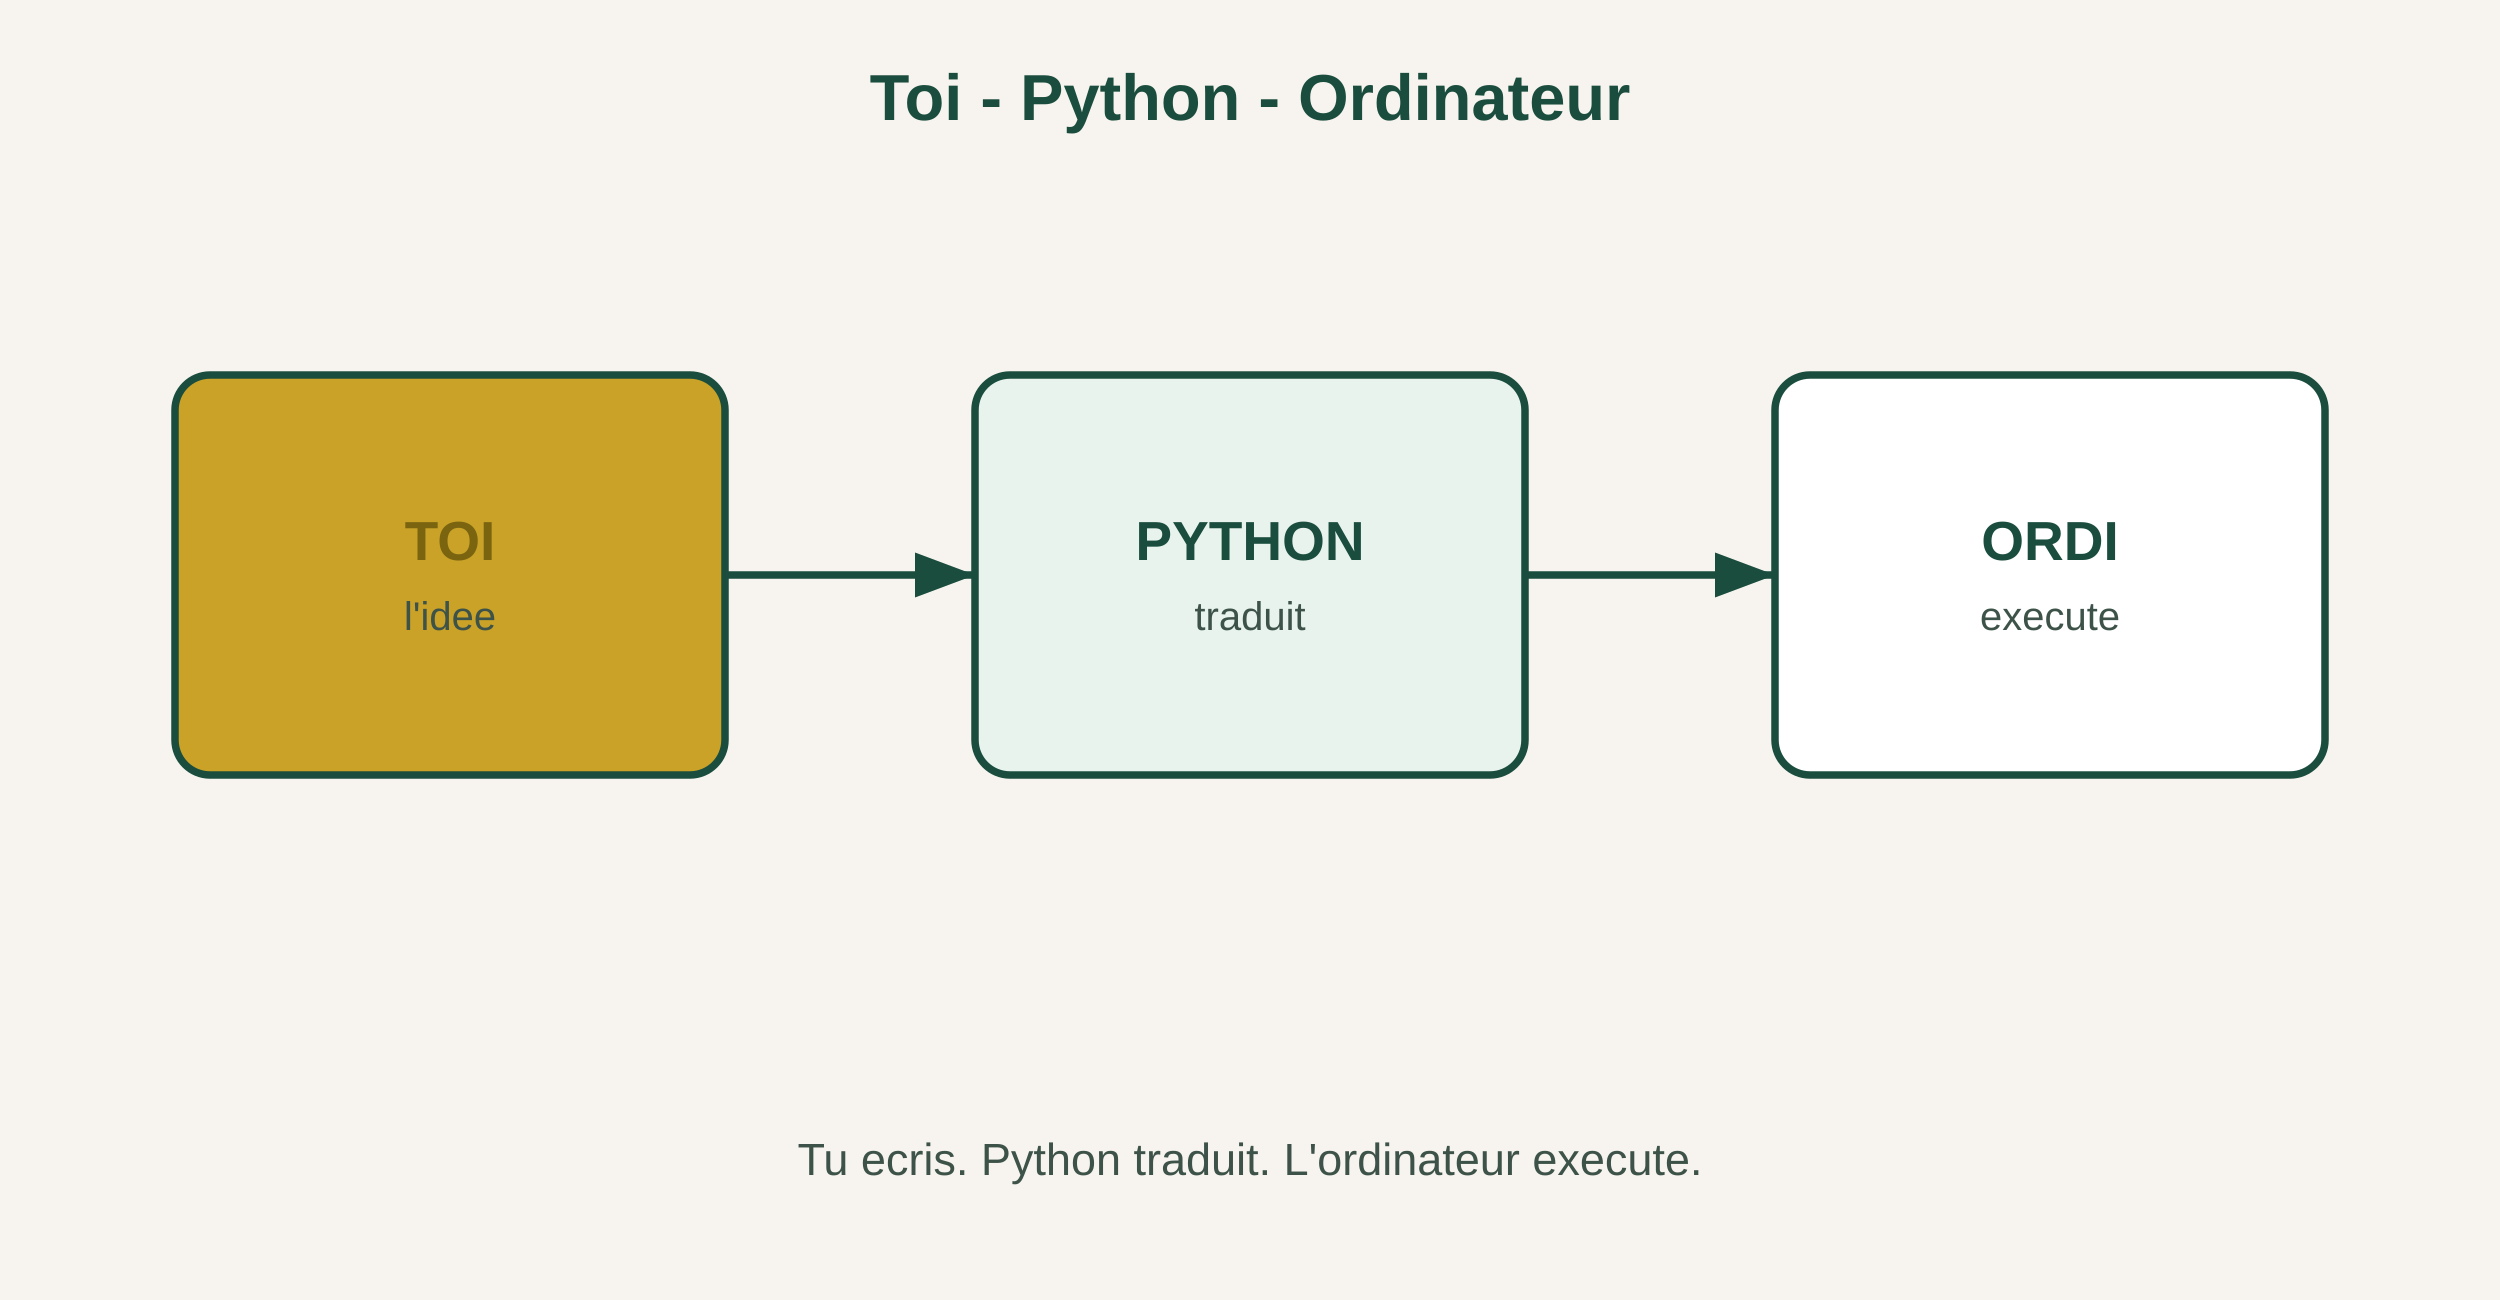
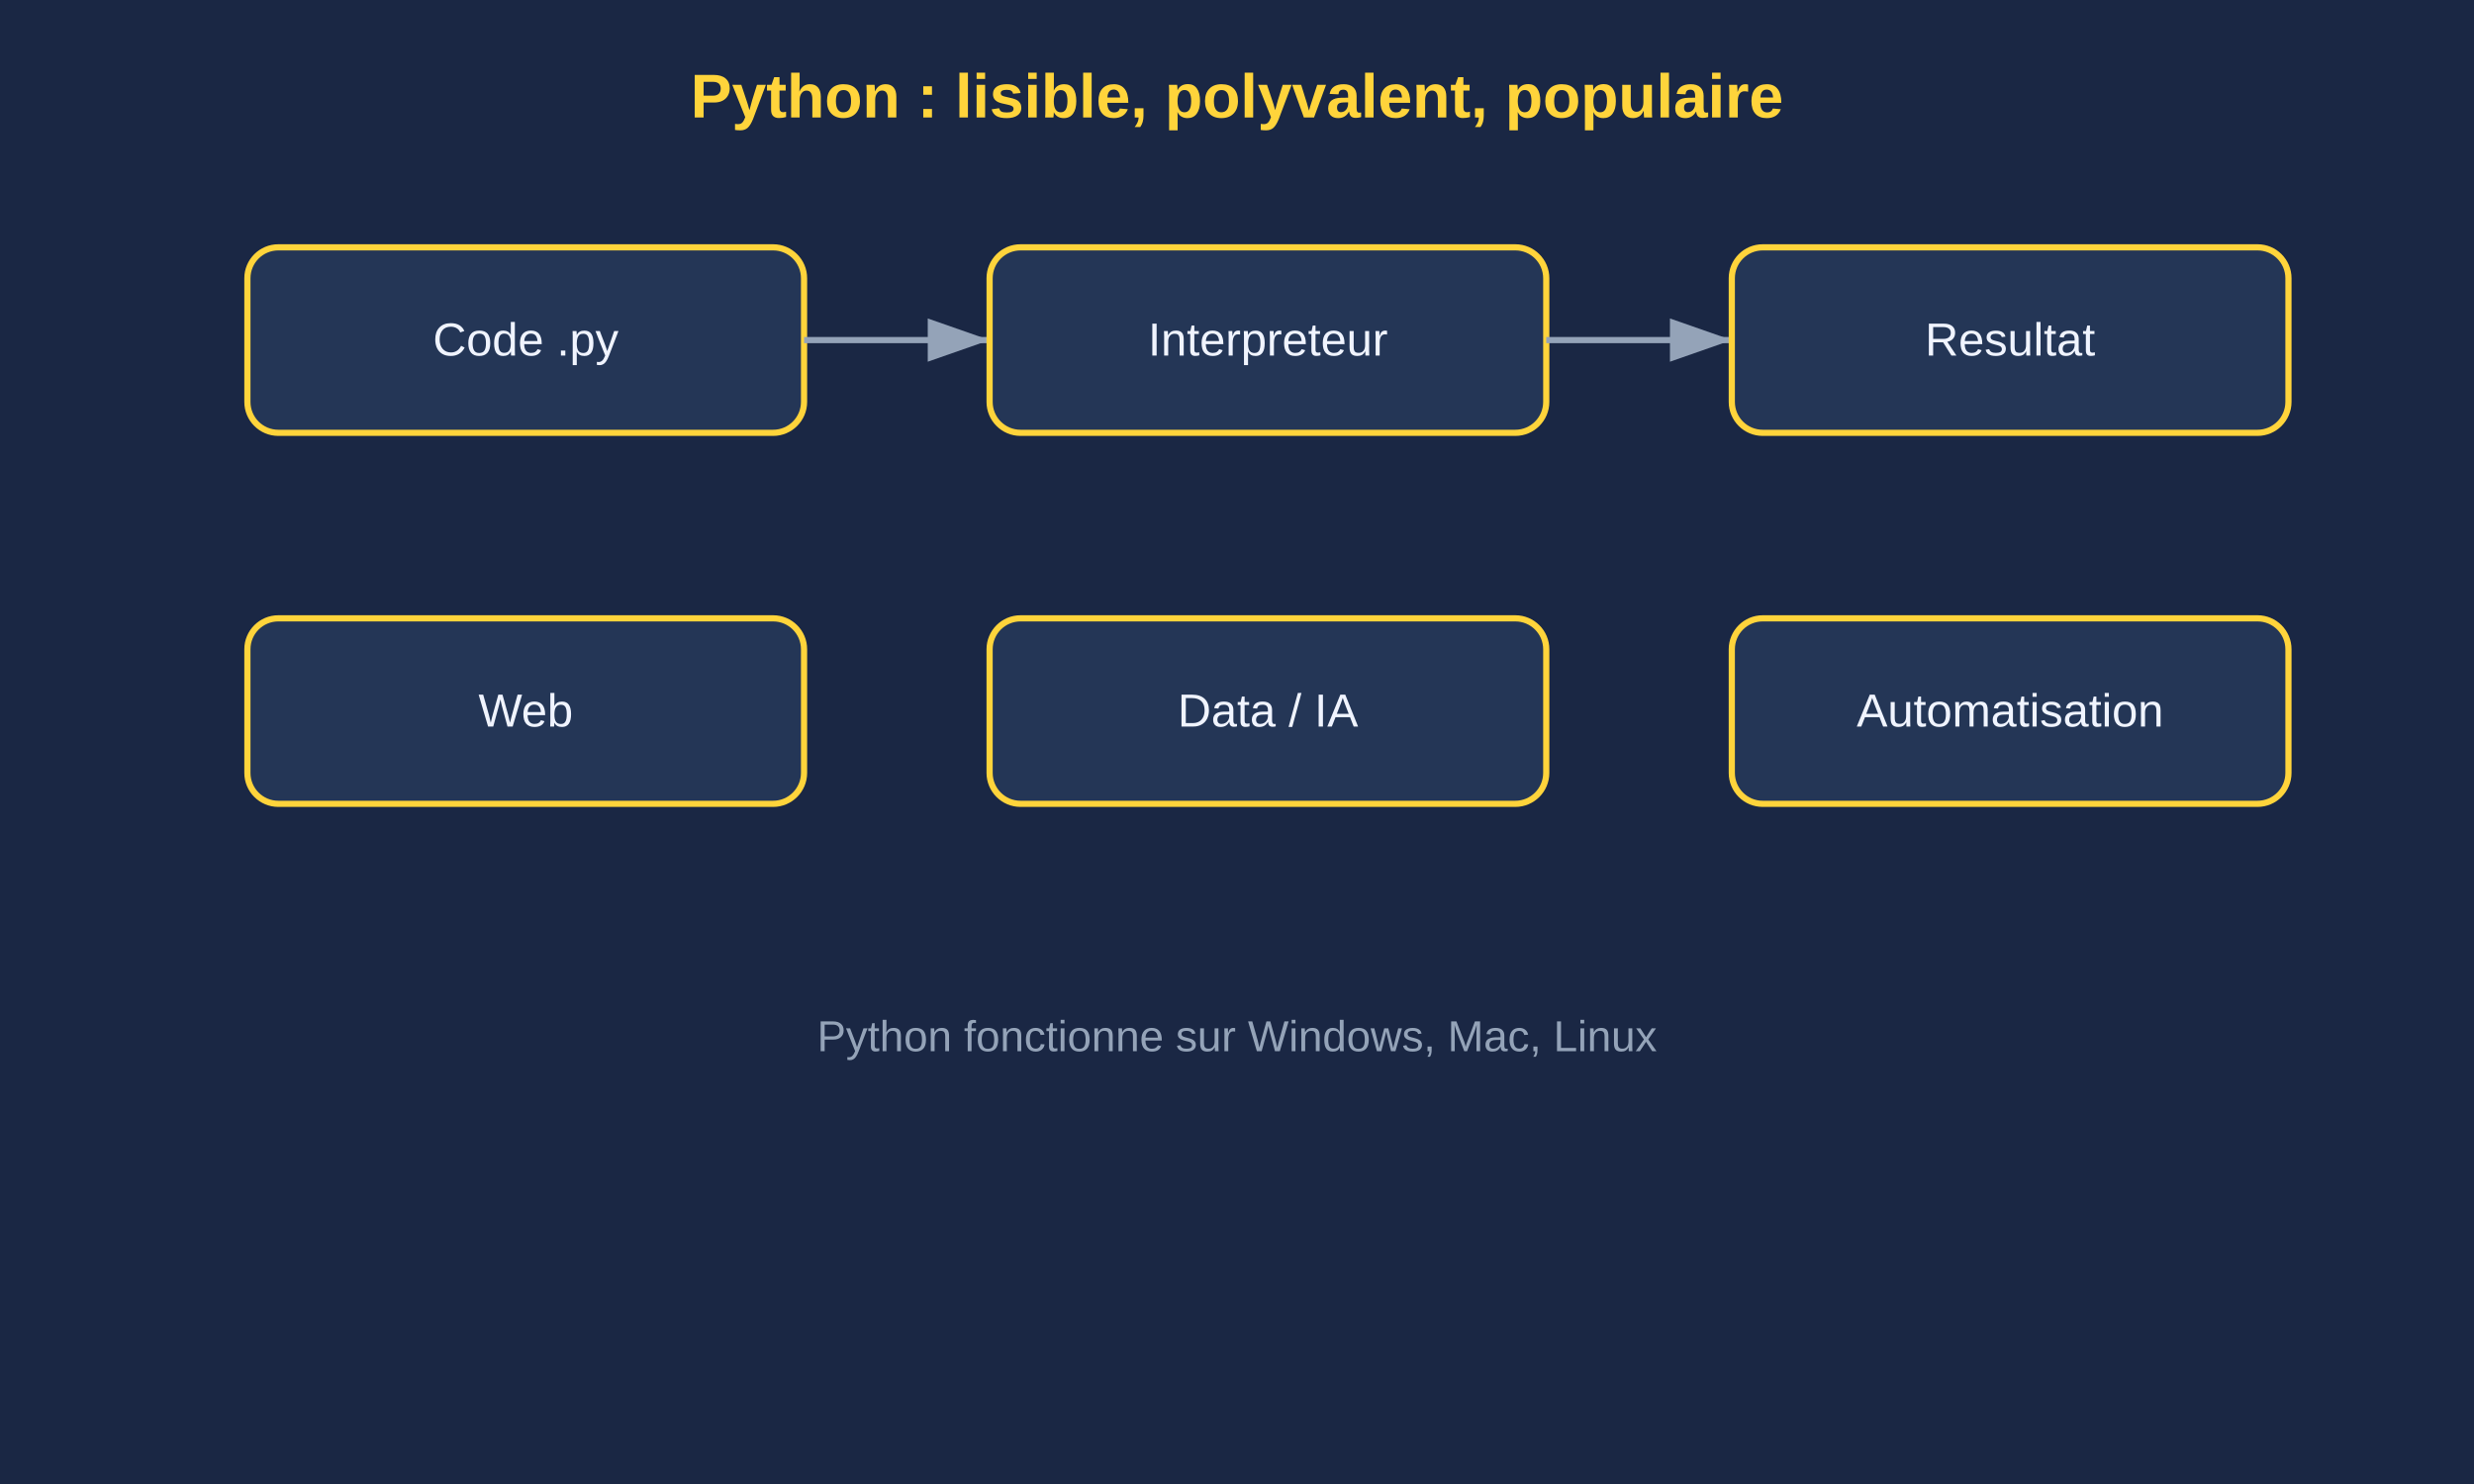
- <svg xmlns="http://www.w3.org/2000/svg" width="1000" height="520" viewBox="0 0 1000 520">
-   <rect width="1000" height="520" fill="#f7f4ef" />
-   <text x="500" y="48" text-anchor="middle" font-family="Segoe UI, Arial, sans-serif" font-size="26" fill="#1a4d3e" font-weight="700">Toi - Python - Ordinateur</text>
+ <svg xmlns="http://www.w3.org/2000/svg" viewBox="0 0 800 480">
+   <rect width="800" height="480" fill="#1a2744" />
  <defs>
-     <marker id="arr" markerWidth="10" markerHeight="10" refX="8" refY="3" orient="auto">
-       <path d="M0,0 L8,3 L0,6 Z" fill="#1a4d3e" />
+     <marker id="arr" markerWidth="10" markerHeight="7" refX="10" refY="3.5" orient="auto">
+       <polygon points="0 0, 10 3.5, 0 7" fill="#94a3b8" />
    </marker>
  </defs>
-   <rect x="70" y="150" width="220" height="160" rx="14" fill="#c9a227" stroke="#1a4d3e" stroke-width="3" />
-   <text x="180" y="224" text-anchor="middle" font-family="Segoe UI, Arial, sans-serif" font-size="22" fill="#7a6410" font-weight="700">TOI</text>
-   <text x="180" y="252" text-anchor="middle" font-family="Segoe UI, Arial, sans-serif" font-size="16" fill="#3d5248" font-weight="400">l'idee</text>
-   <rect x="390" y="150" width="220" height="160" rx="14" fill="#e8f3ee" stroke="#1a4d3e" stroke-width="3" />
-   <text x="500" y="224" text-anchor="middle" font-family="Segoe UI, Arial, sans-serif" font-size="22" fill="#1a4d3e" font-weight="700">PYTHON</text>
-   <text x="500" y="252" text-anchor="middle" font-family="Segoe UI, Arial, sans-serif" font-size="16" fill="#3d5248" font-weight="400">traduit</text>
-   <rect x="710" y="150" width="220" height="160" rx="14" fill="#ffffff" stroke="#1a4d3e" stroke-width="3" />
-   <text x="820" y="224" text-anchor="middle" font-family="Segoe UI, Arial, sans-serif" font-size="22" fill="#1a4d3e" font-weight="700">ORDI</text>
-   <text x="820" y="252" text-anchor="middle" font-family="Segoe UI, Arial, sans-serif" font-size="16" fill="#3d5248" font-weight="400">execute</text>
-   <path d="M290 230 L390 230" stroke="#1a4d3e" stroke-width="3" fill="none" marker-end="url(#arr)" />
-   <path d="M610 230 L710 230" stroke="#1a4d3e" stroke-width="3" fill="none" marker-end="url(#arr)" />
-   <text x="500" y="470" text-anchor="middle" font-family="Segoe UI, Arial, sans-serif" font-size="18" fill="#3d5248" font-weight="400">Tu ecris. Python traduit. L'ordinateur execute.</text>
+   <text x="400" y="38" text-anchor="middle" fill="#ffd43b" font-size="20" font-weight="bold" font-family="Arial">Python : lisible, polyvalent, populaire</text>
+   <rect x="80" y="80" width="180" height="60" rx="10" fill="#243656" stroke="#ffd43b" stroke-width="2" />
+   <text x="170" y="115" text-anchor="middle" fill="#f0f4ff" font-size="15" font-family="Arial">Code .py</text>
+   <line x1="260" y1="110" x2="320" y2="110" stroke="#94a3b8" stroke-width="2" marker-end="url(#arr)" />
+   <rect x="320" y="80" width="180" height="60" rx="10" fill="#243656" stroke="#ffd43b" stroke-width="2" />
+   <text x="410" y="115" text-anchor="middle" fill="#f0f4ff" font-size="15" font-family="Arial">Interpreteur</text>
+   <line x1="500" y1="110" x2="560" y2="110" stroke="#94a3b8" stroke-width="2" marker-end="url(#arr)" />
+   <rect x="560" y="80" width="180" height="60" rx="10" fill="#243656" stroke="#ffd43b" stroke-width="2" />
+   <text x="650" y="115" text-anchor="middle" fill="#f0f4ff" font-size="15" font-family="Arial">Resultat</text>
+   <rect x="80" y="200" width="180" height="60" rx="10" fill="#243656" stroke="#ffd43b" stroke-width="2" />
+   <text x="170" y="235" text-anchor="middle" fill="#f0f4ff" font-size="15" font-family="Arial">Web</text>
+   <rect x="320" y="200" width="180" height="60" rx="10" fill="#243656" stroke="#ffd43b" stroke-width="2" />
+   <text x="410" y="235" text-anchor="middle" fill="#f0f4ff" font-size="15" font-family="Arial">Data / IA</text>
+   <rect x="560" y="200" width="180" height="60" rx="10" fill="#243656" stroke="#ffd43b" stroke-width="2" />
+   <text x="650" y="235" text-anchor="middle" fill="#f0f4ff" font-size="15" font-family="Arial">Automatisation</text>
+   <text x="400" y="340" text-anchor="middle" fill="#94a3b8" font-size="14" font-family="Arial">Python fonctionne sur Windows, Mac, Linux</text>
</svg>
